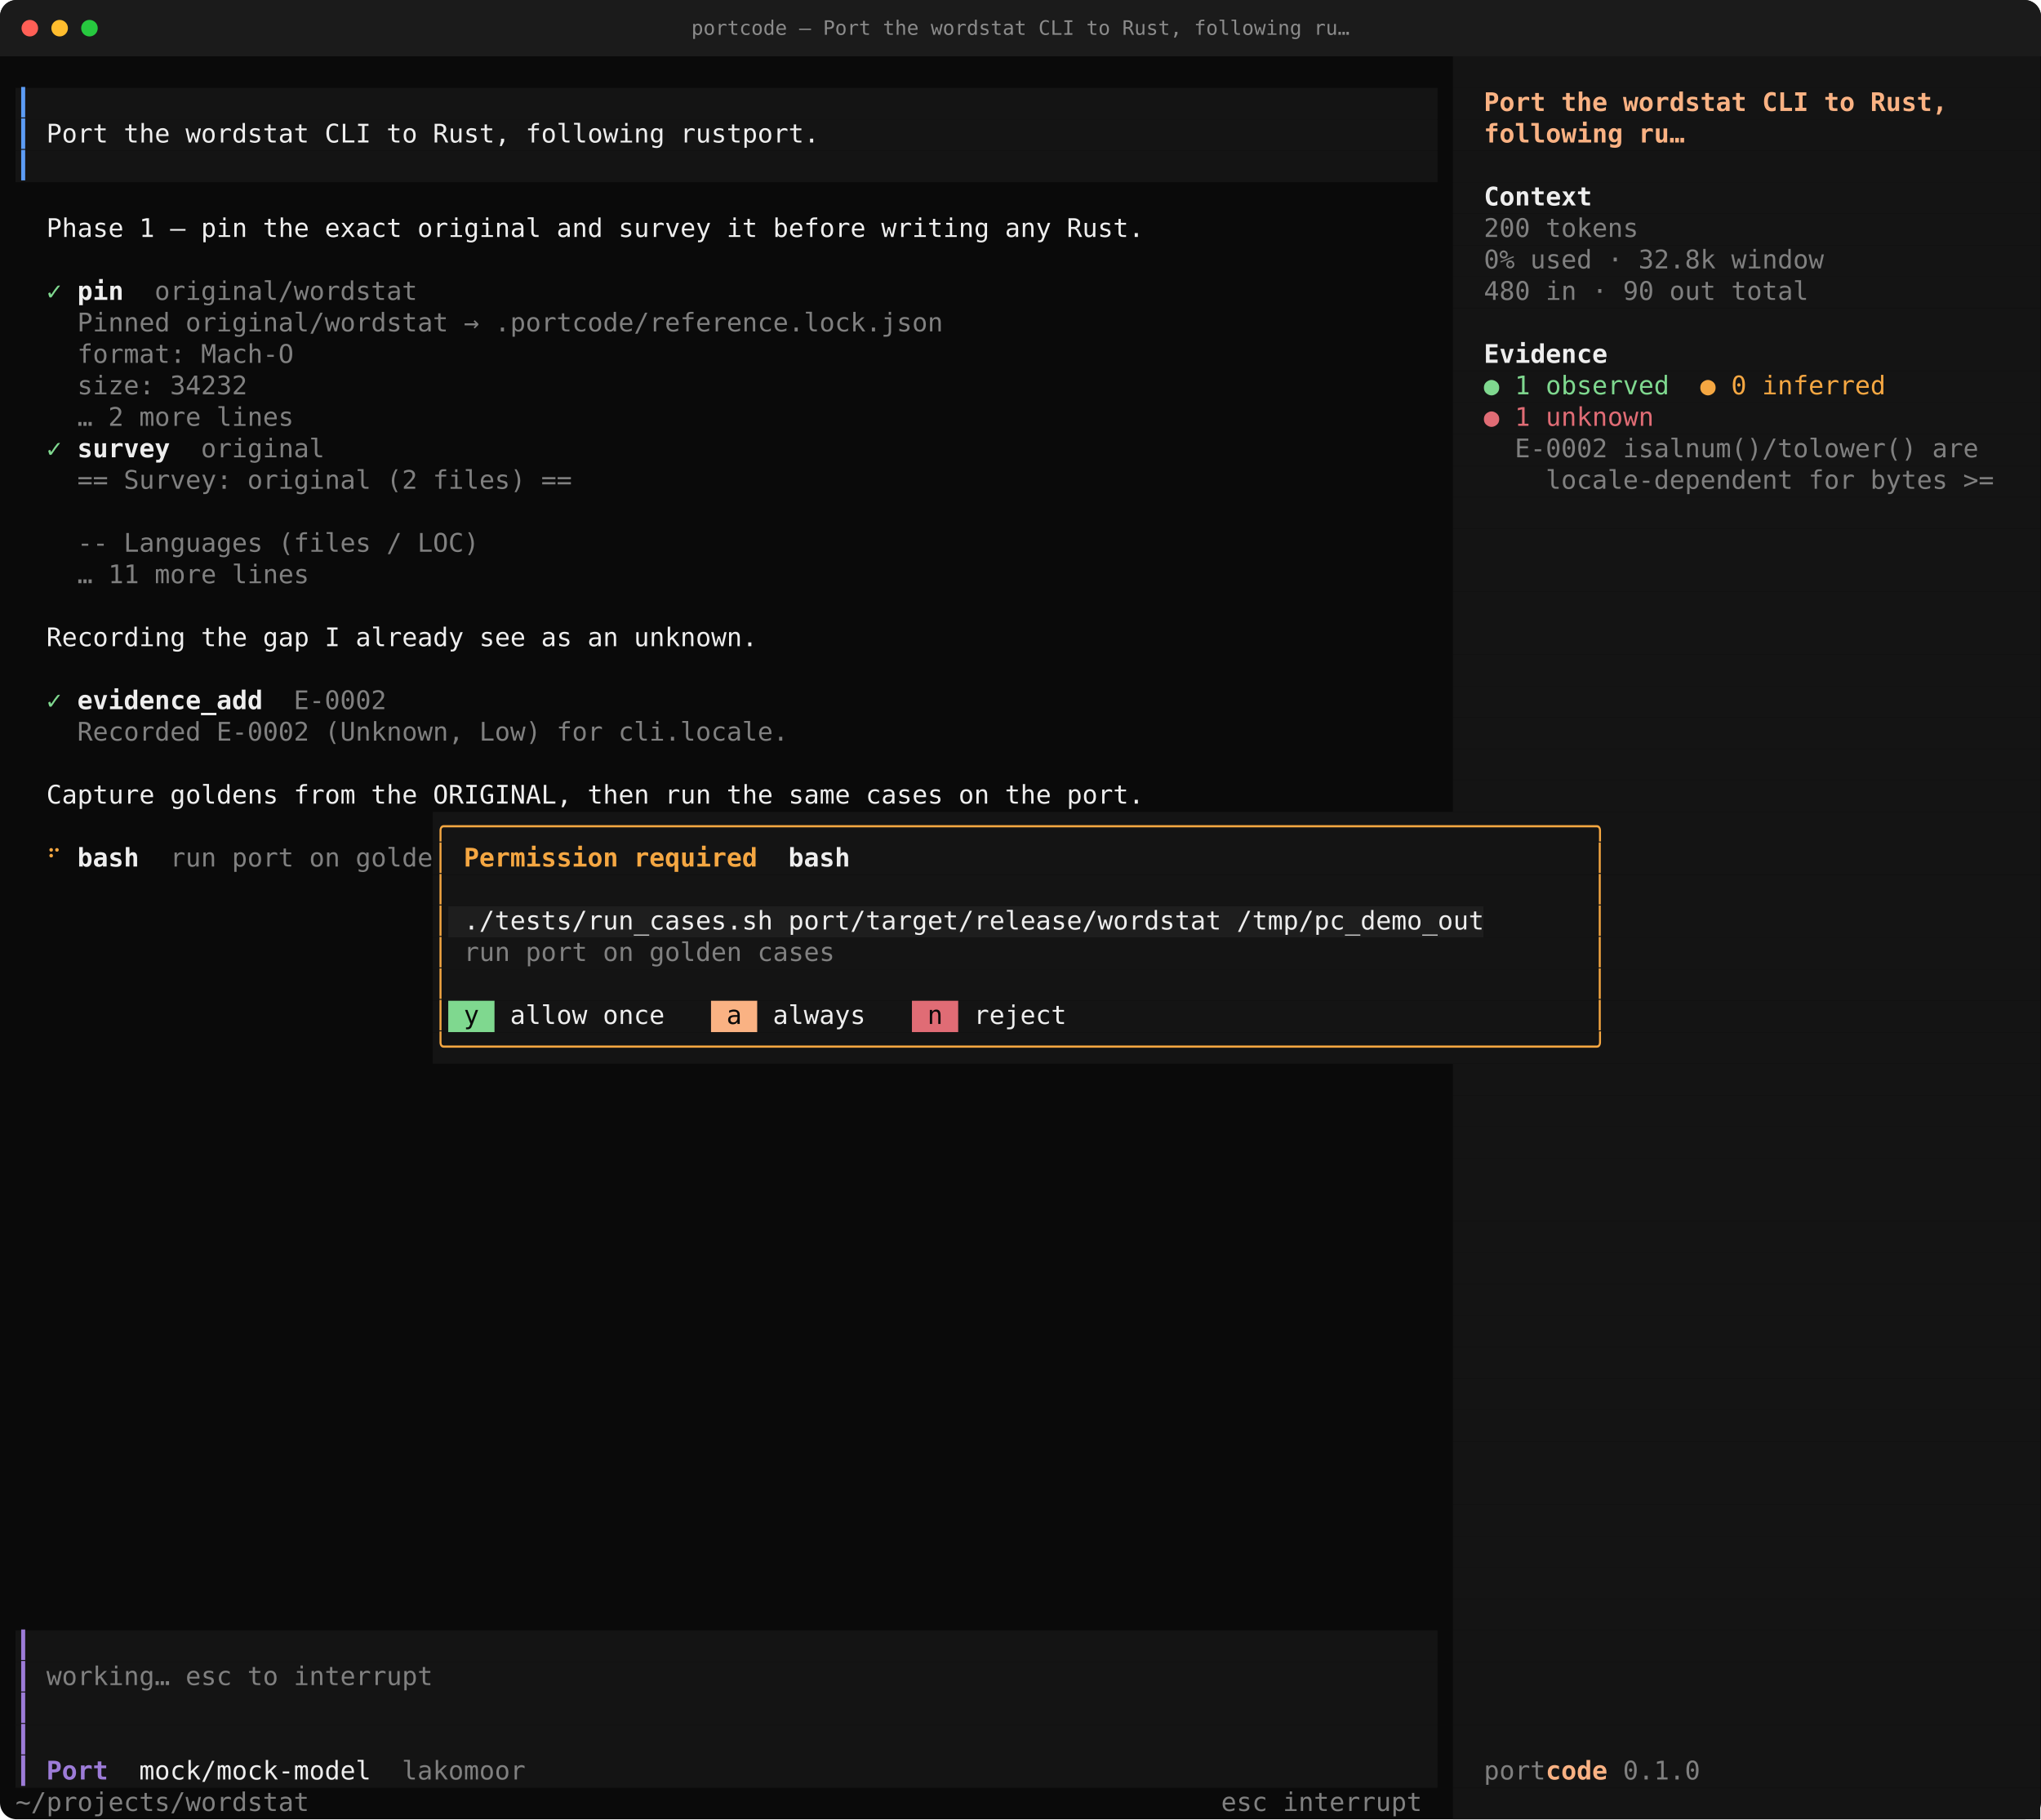
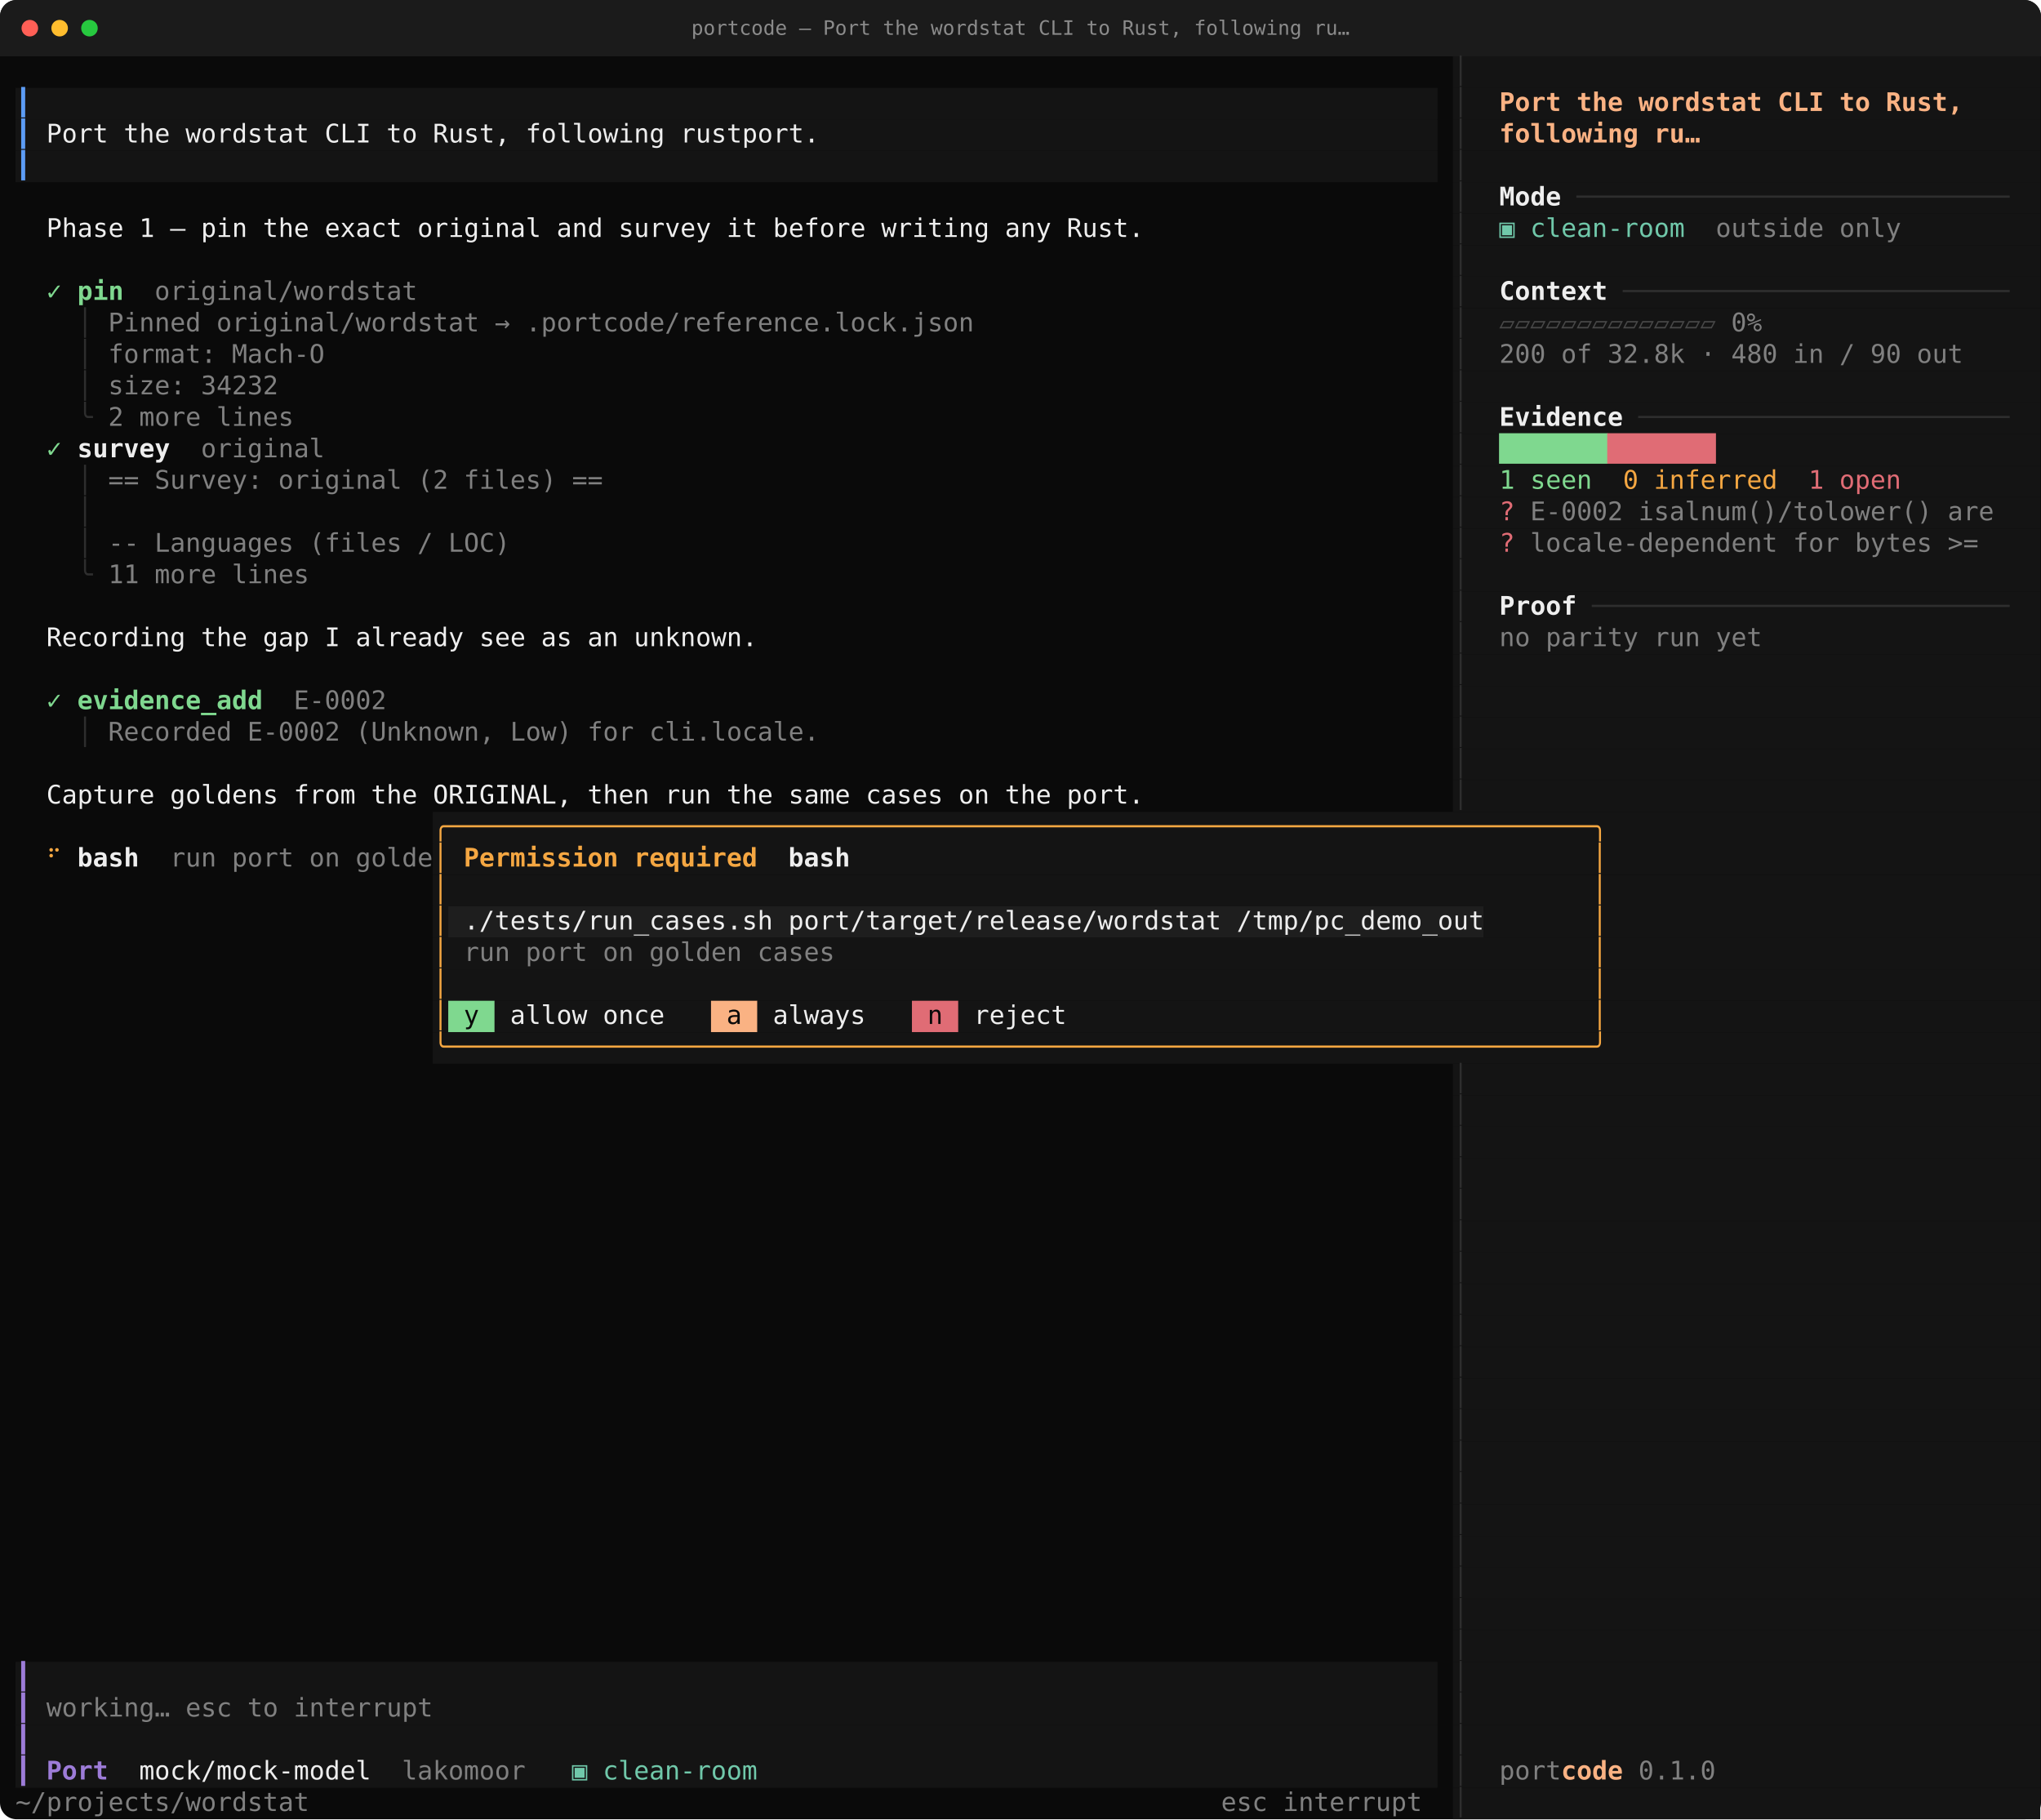
<svg xmlns="http://www.w3.org/2000/svg" width="1232" height="1098" viewBox="0 0 1232 1098" role="img" aria-label="portcode — Port the wordstat CLI to Rust, following ru…">
  <rect width="1232" height="1098" rx="10" fill="#0a0a0a" />
  <rect width="1232" height="34" rx="10" fill="#1b1b1b" />
  <rect y="24" width="1232" height="10" fill="#1b1b1b" />
  <circle cx="18" cy="17" r="5" fill="#ff5f56" />
  <circle cx="36" cy="17" r="5" fill="#ffbd2e" />
  <circle cx="54" cy="17" r="5" fill="#27c93f" />
  <text x="616" y="21" fill="#8b8b8b" font-family="ui-monospace,Menlo,monospace" font-size="12" text-anchor="middle">portcode — Port the wordstat CLI to Rust, following ru…</text>
  <rect x="877.02" y="34.00" width="354.54" height="19" fill="#141414" />
  <rect x="9.33" y="53.00" width="858.36" height="19" fill="#141414" />
  <rect x="877.02" y="53.00" width="354.54" height="19" fill="#141414" />
  <rect x="9.33" y="72.00" width="858.36" height="19" fill="#141414" />
  <rect x="877.02" y="72.00" width="354.54" height="19" fill="#141414" />
  <rect x="9.33" y="91.00" width="858.36" height="19" fill="#141414" />
  <rect x="877.02" y="91.00" width="354.54" height="19" fill="#141414" />
  <rect x="877.02" y="110.00" width="354.54" height="19" fill="#141414" />
  <rect x="877.02" y="129.00" width="354.54" height="19" fill="#141414" />
  <rect x="877.02" y="148.00" width="354.54" height="19" fill="#141414" />
  <rect x="877.02" y="167.00" width="354.54" height="19" fill="#141414" />
  <rect x="877.02" y="186.00" width="354.54" height="19" fill="#141414" />
  <rect x="877.02" y="205.00" width="354.54" height="19" fill="#141414" />
  <rect x="877.02" y="224.00" width="354.54" height="19" fill="#141414" />
  <rect x="877.02" y="243.00" width="354.54" height="19" fill="#141414" />
  <rect x="877.02" y="262.00" width="354.54" height="19" fill="#141414" />
  <rect x="877.02" y="281.00" width="354.54" height="19" fill="#141414" />
  <rect x="877.02" y="300.00" width="354.54" height="19" fill="#141414" />
  <rect x="877.02" y="319.00" width="354.54" height="19" fill="#141414" />
  <rect x="877.02" y="338.00" width="354.54" height="19" fill="#141414" />
  <rect x="877.02" y="357.00" width="354.54" height="19" fill="#141414" />
  <rect x="877.02" y="376.00" width="354.54" height="19" fill="#141414" />
  <rect x="877.02" y="395.00" width="354.54" height="19" fill="#141414" />
  <rect x="877.02" y="414.00" width="354.54" height="19" fill="#141414" />
  <rect x="877.02" y="433.00" width="354.54" height="19" fill="#141414" />
  <rect x="877.02" y="452.00" width="354.54" height="19" fill="#141414" />
  <rect x="877.02" y="471.00" width="354.54" height="19" fill="#141414" />
  <rect x="261.24" y="490.00" width="970.32" height="19" fill="#141414" />
  <rect x="261.24" y="509.00" width="970.32" height="19" fill="#141414" />
  <rect x="261.24" y="528.00" width="970.32" height="19" fill="#141414" />
  <rect x="261.24" y="547.00" width="9.33" height="19" fill="#141414" />
  <rect x="270.57" y="547.00" width="625.11" height="19" fill="#1e1e1e" />
  <rect x="895.68" y="547.00" width="335.88" height="19" fill="#141414" />
  <rect x="261.24" y="566.00" width="970.32" height="19" fill="#141414" />
  <rect x="261.24" y="585.00" width="970.32" height="19" fill="#141414" />
  <rect x="261.24" y="604.00" width="9.33" height="19" fill="#141414" />
  <rect x="270.57" y="604.00" width="27.99" height="19" fill="#7fd88f" />
  <rect x="298.56" y="604.00" width="130.62" height="19" fill="#141414" />
  <rect x="429.18" y="604.00" width="27.99" height="19" fill="#fab283" />
  <rect x="457.17" y="604.00" width="93.30" height="19" fill="#141414" />
  <rect x="550.47" y="604.00" width="27.99" height="19" fill="#e06c75" />
  <rect x="578.46" y="604.00" width="653.10" height="19" fill="#141414" />
  <rect x="261.24" y="623.00" width="970.32" height="19" fill="#141414" />
  <rect x="877.02" y="642.00" width="354.54" height="19" fill="#141414" />
  <rect x="877.02" y="661.00" width="354.54" height="19" fill="#141414" />
  <rect x="877.02" y="680.00" width="354.54" height="19" fill="#141414" />
  <rect x="877.02" y="699.00" width="354.54" height="19" fill="#141414" />
  <rect x="877.02" y="718.00" width="354.54" height="19" fill="#141414" />
  <rect x="877.02" y="737.00" width="354.54" height="19" fill="#141414" />
  <rect x="877.02" y="756.00" width="354.54" height="19" fill="#141414" />
  <rect x="877.02" y="775.00" width="354.54" height="19" fill="#141414" />
  <rect x="877.02" y="794.00" width="354.54" height="19" fill="#141414" />
  <rect x="877.02" y="813.00" width="354.54" height="19" fill="#141414" />
  <rect x="877.02" y="832.00" width="354.54" height="19" fill="#141414" />
  <rect x="877.02" y="851.00" width="354.54" height="19" fill="#141414" />
  <rect x="877.02" y="870.00" width="354.54" height="19" fill="#141414" />
  <rect x="877.02" y="889.00" width="354.54" height="19" fill="#141414" />
  <rect x="877.02" y="908.00" width="354.54" height="19" fill="#141414" />
  <rect x="877.02" y="927.00" width="354.54" height="19" fill="#141414" />
  <rect x="877.02" y="946.00" width="354.54" height="19" fill="#141414" />
  <rect x="877.02" y="965.00" width="354.54" height="19" fill="#141414" />
-   <rect x="9.33" y="984.00" width="858.36" height="19" fill="#141414" />
  <rect x="877.02" y="984.00" width="354.54" height="19" fill="#141414" />
  <rect x="9.33" y="1003.00" width="858.36" height="19" fill="#141414" />
  <rect x="877.02" y="1003.00" width="354.54" height="19" fill="#141414" />
  <rect x="9.33" y="1022.00" width="858.36" height="19" fill="#141414" />
  <rect x="877.02" y="1022.00" width="354.54" height="19" fill="#141414" />
  <rect x="9.33" y="1041.00" width="858.36" height="19" fill="#141414" />
  <rect x="877.02" y="1041.00" width="354.54" height="19" fill="#141414" />
  <rect x="9.33" y="1060.00" width="858.36" height="19" fill="#141414" />
  <rect x="877.02" y="1060.00" width="354.54" height="19" fill="#141414" />
  <rect x="877.02" y="1079.00" width="354.54" height="19" fill="#141414" />
  <g font-family="ui-monospace,SFMono-Regular,Menlo,Consolas,'DejaVu Sans Mono',monospace" font-size="15.5" xml:space="preserve">
+     <text x="877.02" y="48.00" fill="#2e2e2e" textLength="9.33" lengthAdjust="spacingAndGlyphs">│</text>
    <text x="9.33" y="67.00" fill="#5c9cf5" textLength="9.33" lengthAdjust="spacingAndGlyphs">┃</text>
-     <text x="895.68" y="67.00" fill="#fab283" textLength="279.90" lengthAdjust="spacingAndGlyphs" font-weight="700">Port the wordstat CLI to Rust,</text>
+     <text x="877.02" y="67.00" fill="#2e2e2e" textLength="9.33" lengthAdjust="spacingAndGlyphs">│</text>
+     <text x="905.01" y="67.00" fill="#fab283" textLength="279.90" lengthAdjust="spacingAndGlyphs" font-weight="700">Port the wordstat CLI to Rust,</text>
    <text x="9.33" y="86.00" fill="#5c9cf5" textLength="18.66" lengthAdjust="spacingAndGlyphs">┃ </text>
-     <text x="27.99" y="86.00" fill="#eeeeee" textLength="867.69" lengthAdjust="spacingAndGlyphs">Port the wordstat CLI to Rust, following rustport.                                           </text>
-     <text x="895.68" y="86.00" fill="#fab283" textLength="121.29" lengthAdjust="spacingAndGlyphs" font-weight="700">following ru…</text>
+     <text x="27.99" y="86.00" fill="#eeeeee" textLength="849.03" lengthAdjust="spacingAndGlyphs">Port the wordstat CLI to Rust, following rustport.                                         </text>
+     <text x="877.02" y="86.00" fill="#2e2e2e" textLength="9.33" lengthAdjust="spacingAndGlyphs">│</text>
+     <text x="905.01" y="86.00" fill="#fab283" textLength="121.29" lengthAdjust="spacingAndGlyphs" font-weight="700">following ru…</text>
    <text x="9.33" y="105.00" fill="#5c9cf5" textLength="9.33" lengthAdjust="spacingAndGlyphs">┃</text>
-     <text x="895.68" y="124.00" fill="#eeeeee" textLength="65.31" lengthAdjust="spacingAndGlyphs" font-weight="700">Context</text>
-     <text x="0.00" y="143.00" fill="#eeeeee" textLength="895.68" lengthAdjust="spacingAndGlyphs">   Phase 1 — pin the exact original and survey it before writing any Rust.                      </text>
-     <text x="895.68" y="143.00" fill="#808080" textLength="93.30" lengthAdjust="spacingAndGlyphs">200 tokens</text>
-     <text x="895.68" y="162.00" fill="#808080" textLength="205.26" lengthAdjust="spacingAndGlyphs">0% used · 32.8k window</text>
+     <text x="877.02" y="105.00" fill="#2e2e2e" textLength="9.33" lengthAdjust="spacingAndGlyphs">│</text>
+     <text x="877.02" y="124.00" fill="#2e2e2e" textLength="9.33" lengthAdjust="spacingAndGlyphs">│</text>
+     <text x="905.01" y="124.00" fill="#eeeeee" textLength="37.32" lengthAdjust="spacingAndGlyphs" font-weight="700">Mode</text>
+     <text x="942.33" y="124.00" fill="#2e2e2e" textLength="270.57" lengthAdjust="spacingAndGlyphs"> ────────────────────────────</text>
+     <text x="0.00" y="143.00" fill="#eeeeee" textLength="877.02" lengthAdjust="spacingAndGlyphs">   Phase 1 — pin the exact original and survey it before writing any Rust.                    </text>
+     <text x="877.02" y="143.00" fill="#2e2e2e" textLength="9.33" lengthAdjust="spacingAndGlyphs">│</text>
+     <text x="905.01" y="143.00" fill="#70c8aa" textLength="111.96" lengthAdjust="spacingAndGlyphs">▣ clean-room</text>
+     <text x="1016.97" y="143.00" fill="#808080" textLength="130.62" lengthAdjust="spacingAndGlyphs">  outside only</text>
+     <text x="877.02" y="162.00" fill="#2e2e2e" textLength="9.33" lengthAdjust="spacingAndGlyphs">│</text>
    <text x="27.99" y="181.00" fill="#7fd88f" textLength="18.66" lengthAdjust="spacingAndGlyphs">✓ </text>
-     <text x="46.65" y="181.00" fill="#eeeeee" textLength="27.99" lengthAdjust="spacingAndGlyphs" font-weight="700">pin</text>
+     <text x="46.65" y="181.00" fill="#7fd88f" textLength="27.99" lengthAdjust="spacingAndGlyphs" font-weight="700">pin</text>
    <text x="74.64" y="181.00" fill="#808080" textLength="177.27" lengthAdjust="spacingAndGlyphs">  original/wordstat</text>
-     <text x="895.68" y="181.00" fill="#808080" textLength="195.93" lengthAdjust="spacingAndGlyphs">480 in · 90 out total</text>
-     <text x="46.65" y="200.00" fill="#808080" textLength="522.48" lengthAdjust="spacingAndGlyphs">Pinned original/wordstat → .portcode/reference.lock.json</text>
-     <text x="46.65" y="219.00" fill="#808080" textLength="130.62" lengthAdjust="spacingAndGlyphs">format: Mach-O</text>
-     <text x="895.68" y="219.00" fill="#eeeeee" textLength="74.64" lengthAdjust="spacingAndGlyphs" font-weight="700">Evidence</text>
-     <text x="46.65" y="238.00" fill="#808080" textLength="102.63" lengthAdjust="spacingAndGlyphs">size: 34232</text>
-     <text x="895.68" y="238.00" fill="#7fd88f" textLength="130.62" lengthAdjust="spacingAndGlyphs">● 1 observed  </text>
-     <text x="1026.30" y="238.00" fill="#f5a742" textLength="111.96" lengthAdjust="spacingAndGlyphs">● 0 inferred</text>
-     <text x="46.65" y="257.00" fill="#808080" textLength="130.62" lengthAdjust="spacingAndGlyphs">… 2 more lines</text>
-     <text x="895.68" y="257.00" fill="#e06c75" textLength="102.63" lengthAdjust="spacingAndGlyphs">● 1 unknown</text>
+     <text x="877.02" y="181.00" fill="#2e2e2e" textLength="9.33" lengthAdjust="spacingAndGlyphs">│</text>
+     <text x="905.01" y="181.00" fill="#eeeeee" textLength="65.31" lengthAdjust="spacingAndGlyphs" font-weight="700">Context</text>
+     <text x="970.32" y="181.00" fill="#2e2e2e" textLength="242.58" lengthAdjust="spacingAndGlyphs"> ─────────────────────────</text>
+     <text x="46.65" y="200.00" fill="#2e2e2e" textLength="18.66" lengthAdjust="spacingAndGlyphs">│ </text>
+     <text x="65.31" y="200.00" fill="#808080" textLength="522.48" lengthAdjust="spacingAndGlyphs">Pinned original/wordstat → .portcode/reference.lock.json</text>
+     <text x="877.02" y="200.00" fill="#2e2e2e" textLength="9.33" lengthAdjust="spacingAndGlyphs">│</text>
+     <text x="905.01" y="200.00" fill="#484848" textLength="130.62" lengthAdjust="spacingAndGlyphs">▱▱▱▱▱▱▱▱▱▱▱▱▱▱</text>
+     <text x="1035.63" y="200.00" fill="#808080" textLength="27.99" lengthAdjust="spacingAndGlyphs"> 0%</text>
+     <text x="46.65" y="219.00" fill="#2e2e2e" textLength="18.66" lengthAdjust="spacingAndGlyphs">│ </text>
+     <text x="65.31" y="219.00" fill="#808080" textLength="130.62" lengthAdjust="spacingAndGlyphs">format: Mach-O</text>
+     <text x="877.02" y="219.00" fill="#2e2e2e" textLength="9.33" lengthAdjust="spacingAndGlyphs">│</text>
+     <text x="905.01" y="219.00" fill="#808080" textLength="279.90" lengthAdjust="spacingAndGlyphs">200 of 32.8k · 480 in / 90 out</text>
+     <text x="46.65" y="238.00" fill="#2e2e2e" textLength="18.66" lengthAdjust="spacingAndGlyphs">│ </text>
+     <text x="65.31" y="238.00" fill="#808080" textLength="102.63" lengthAdjust="spacingAndGlyphs">size: 34232</text>
+     <text x="877.02" y="238.00" fill="#2e2e2e" textLength="9.33" lengthAdjust="spacingAndGlyphs">│</text>
+     <text x="46.65" y="257.00" fill="#2e2e2e" textLength="18.66" lengthAdjust="spacingAndGlyphs">╰ </text>
+     <text x="65.31" y="257.00" fill="#808080" textLength="111.96" lengthAdjust="spacingAndGlyphs">2 more lines</text>
+     <text x="877.02" y="257.00" fill="#2e2e2e" textLength="9.33" lengthAdjust="spacingAndGlyphs">│</text>
+     <text x="905.01" y="257.00" fill="#eeeeee" textLength="74.64" lengthAdjust="spacingAndGlyphs" font-weight="700">Evidence</text>
+     <text x="979.65" y="257.00" fill="#2e2e2e" textLength="233.25" lengthAdjust="spacingAndGlyphs"> ────────────────────────</text>
    <text x="27.99" y="276.00" fill="#7fd88f" textLength="18.66" lengthAdjust="spacingAndGlyphs">✓ </text>
    <text x="46.65" y="276.00" fill="#eeeeee" textLength="55.98" lengthAdjust="spacingAndGlyphs" font-weight="700">survey</text>
    <text x="102.63" y="276.00" fill="#808080" textLength="93.30" lengthAdjust="spacingAndGlyphs">  original</text>
-     <text x="895.68" y="276.00" fill="#808080" textLength="298.56" lengthAdjust="spacingAndGlyphs">  E-0002 isalnum()/tolower() are</text>
-     <text x="46.65" y="295.00" fill="#808080" textLength="298.56" lengthAdjust="spacingAndGlyphs">== Survey: original (2 files) ==</text>
-     <text x="933.00" y="295.00" fill="#808080" textLength="270.57" lengthAdjust="spacingAndGlyphs">locale-dependent for bytes &gt;=</text>
-     <text x="46.65" y="333.00" fill="#808080" textLength="242.58" lengthAdjust="spacingAndGlyphs">-- Languages (files / LOC)</text>
-     <text x="46.65" y="352.00" fill="#808080" textLength="139.95" lengthAdjust="spacingAndGlyphs">… 11 more lines</text>
-     <text x="0.00" y="390.00" fill="#eeeeee" textLength="1231.56" lengthAdjust="spacingAndGlyphs">   Recording the gap I already see as an unknown.                                                                                   </text>
+     <text x="877.02" y="276.00" fill="#2e2e2e" textLength="9.33" lengthAdjust="spacingAndGlyphs">│</text>
+     <text x="905.01" y="276.00" fill="#7fd88f" textLength="65.31" lengthAdjust="spacingAndGlyphs">███████</text>
+     <text x="970.32" y="276.00" fill="#e06c75" textLength="65.31" lengthAdjust="spacingAndGlyphs">███████</text>
+     <text x="46.65" y="295.00" fill="#2e2e2e" textLength="18.66" lengthAdjust="spacingAndGlyphs">│ </text>
+     <text x="65.31" y="295.00" fill="#808080" textLength="298.56" lengthAdjust="spacingAndGlyphs">== Survey: original (2 files) ==</text>
+     <text x="877.02" y="295.00" fill="#2e2e2e" textLength="9.33" lengthAdjust="spacingAndGlyphs">│</text>
+     <text x="905.01" y="295.00" fill="#7fd88f" textLength="74.64" lengthAdjust="spacingAndGlyphs">1 seen  </text>
+     <text x="979.65" y="295.00" fill="#f5a742" textLength="111.96" lengthAdjust="spacingAndGlyphs">0 inferred  </text>
+     <text x="1091.61" y="295.00" fill="#e06c75" textLength="55.98" lengthAdjust="spacingAndGlyphs">1 open</text>
+     <text x="46.65" y="314.00" fill="#2e2e2e" textLength="18.66" lengthAdjust="spacingAndGlyphs">│ </text>
+     <text x="877.02" y="314.00" fill="#2e2e2e" textLength="9.33" lengthAdjust="spacingAndGlyphs">│</text>
+     <text x="905.01" y="314.00" fill="#e06c75" textLength="18.66" lengthAdjust="spacingAndGlyphs">? </text>
+     <text x="923.67" y="314.00" fill="#808080" textLength="279.90" lengthAdjust="spacingAndGlyphs">E-0002 isalnum()/tolower() are</text>
+     <text x="46.65" y="333.00" fill="#2e2e2e" textLength="18.66" lengthAdjust="spacingAndGlyphs">│ </text>
+     <text x="65.31" y="333.00" fill="#808080" textLength="242.58" lengthAdjust="spacingAndGlyphs">-- Languages (files / LOC)</text>
+     <text x="877.02" y="333.00" fill="#2e2e2e" textLength="9.33" lengthAdjust="spacingAndGlyphs">│</text>
+     <text x="905.01" y="333.00" fill="#e06c75" textLength="18.66" lengthAdjust="spacingAndGlyphs">? </text>
+     <text x="923.67" y="333.00" fill="#808080" textLength="270.57" lengthAdjust="spacingAndGlyphs">locale-dependent for bytes &gt;=</text>
+     <text x="46.65" y="352.00" fill="#2e2e2e" textLength="18.66" lengthAdjust="spacingAndGlyphs">╰ </text>
+     <text x="65.31" y="352.00" fill="#808080" textLength="121.29" lengthAdjust="spacingAndGlyphs">11 more lines</text>
+     <text x="877.02" y="352.00" fill="#2e2e2e" textLength="9.33" lengthAdjust="spacingAndGlyphs">│</text>
+     <text x="877.02" y="371.00" fill="#2e2e2e" textLength="9.33" lengthAdjust="spacingAndGlyphs">│</text>
+     <text x="905.01" y="371.00" fill="#eeeeee" textLength="46.65" lengthAdjust="spacingAndGlyphs" font-weight="700">Proof</text>
+     <text x="951.66" y="371.00" fill="#2e2e2e" textLength="261.24" lengthAdjust="spacingAndGlyphs"> ───────────────────────────</text>
+     <text x="0.00" y="390.00" fill="#eeeeee" textLength="877.02" lengthAdjust="spacingAndGlyphs">   Recording the gap I already see as an unknown.                                             </text>
+     <text x="877.02" y="390.00" fill="#2e2e2e" textLength="9.33" lengthAdjust="spacingAndGlyphs">│</text>
+     <text x="905.01" y="390.00" fill="#808080" textLength="158.61" lengthAdjust="spacingAndGlyphs">no parity run yet</text>
+     <text x="877.02" y="409.00" fill="#2e2e2e" textLength="9.33" lengthAdjust="spacingAndGlyphs">│</text>
    <text x="27.99" y="428.00" fill="#7fd88f" textLength="18.66" lengthAdjust="spacingAndGlyphs">✓ </text>
-     <text x="46.65" y="428.00" fill="#eeeeee" textLength="111.96" lengthAdjust="spacingAndGlyphs" font-weight="700">evidence_add</text>
+     <text x="46.65" y="428.00" fill="#7fd88f" textLength="111.96" lengthAdjust="spacingAndGlyphs" font-weight="700">evidence_add</text>
    <text x="158.61" y="428.00" fill="#808080" textLength="74.64" lengthAdjust="spacingAndGlyphs">  E-0002</text>
-     <text x="46.65" y="447.00" fill="#808080" textLength="429.18" lengthAdjust="spacingAndGlyphs">Recorded E-0002 (Unknown, Low) for cli.locale.</text>
-     <text x="0.00" y="485.00" fill="#eeeeee" textLength="1231.56" lengthAdjust="spacingAndGlyphs">   Capture goldens from the ORIGINAL, then run the same cases on the port.                                                          </text>
+     <text x="877.02" y="428.00" fill="#2e2e2e" textLength="9.33" lengthAdjust="spacingAndGlyphs">│</text>
+     <text x="46.65" y="447.00" fill="#2e2e2e" textLength="18.66" lengthAdjust="spacingAndGlyphs">│ </text>
+     <text x="65.31" y="447.00" fill="#808080" textLength="429.18" lengthAdjust="spacingAndGlyphs">Recorded E-0002 (Unknown, Low) for cli.locale.</text>
+     <text x="877.02" y="447.00" fill="#2e2e2e" textLength="9.33" lengthAdjust="spacingAndGlyphs">│</text>
+     <text x="877.02" y="466.00" fill="#2e2e2e" textLength="9.33" lengthAdjust="spacingAndGlyphs">│</text>
+     <text x="0.00" y="485.00" fill="#eeeeee" textLength="877.02" lengthAdjust="spacingAndGlyphs">   Capture goldens from the ORIGINAL, then run the same cases on the port.                    </text>
+     <text x="877.02" y="485.00" fill="#2e2e2e" textLength="9.33" lengthAdjust="spacingAndGlyphs">│</text>
    <text x="261.24" y="504.00" fill="#f5a742" textLength="709.08" lengthAdjust="spacingAndGlyphs">╭──────────────────────────────────────────────────────────────────────────╮</text>
    <text x="27.99" y="523.00" fill="#f5a742" textLength="18.66" lengthAdjust="spacingAndGlyphs">⠋ </text>
    <text x="46.65" y="523.00" fill="#eeeeee" textLength="37.32" lengthAdjust="spacingAndGlyphs" font-weight="700">bash</text>
    <text x="83.97" y="523.00" fill="#808080" textLength="177.27" lengthAdjust="spacingAndGlyphs">  run port on golde</text>
    <text x="261.24" y="523.00" fill="#f5a742" textLength="9.33" lengthAdjust="spacingAndGlyphs">│</text>
    <text x="270.57" y="523.00" fill="#f5a742" textLength="195.93" lengthAdjust="spacingAndGlyphs" font-weight="700"> Permission required </text>
    <text x="466.50" y="523.00" fill="#eeeeee" textLength="46.65" lengthAdjust="spacingAndGlyphs" font-weight="700"> bash</text>
    <text x="960.99" y="523.00" fill="#f5a742" textLength="9.33" lengthAdjust="spacingAndGlyphs">│</text>
    <text x="261.24" y="542.00" fill="#f5a742" textLength="9.33" lengthAdjust="spacingAndGlyphs">│</text>
    <text x="960.99" y="542.00" fill="#f5a742" textLength="9.33" lengthAdjust="spacingAndGlyphs">│</text>
    <text x="261.24" y="561.00" fill="#f5a742" textLength="9.33" lengthAdjust="spacingAndGlyphs">│</text>
    <text x="270.57" y="561.00" fill="#eeeeee" textLength="690.42" lengthAdjust="spacingAndGlyphs"> ./tests/run_cases.sh port/target/release/wordstat /tmp/pc_demo_out       </text>
    <text x="960.99" y="561.00" fill="#f5a742" textLength="9.33" lengthAdjust="spacingAndGlyphs">│</text>
    <text x="261.24" y="580.00" fill="#f5a742" textLength="9.33" lengthAdjust="spacingAndGlyphs">│</text>
    <text x="270.57" y="580.00" fill="#808080" textLength="233.25" lengthAdjust="spacingAndGlyphs"> run port on golden cases</text>
    <text x="960.99" y="580.00" fill="#f5a742" textLength="9.33" lengthAdjust="spacingAndGlyphs">│</text>
    <text x="261.24" y="599.00" fill="#f5a742" textLength="9.33" lengthAdjust="spacingAndGlyphs">│</text>
    <text x="960.99" y="599.00" fill="#f5a742" textLength="9.33" lengthAdjust="spacingAndGlyphs">│</text>
    <text x="261.24" y="618.00" fill="#f5a742" textLength="9.33" lengthAdjust="spacingAndGlyphs">│</text>
    <text x="270.57" y="618.00" fill="#0a0a0a" textLength="27.99" lengthAdjust="spacingAndGlyphs"> y </text>
    <text x="298.56" y="618.00" fill="#eeeeee" textLength="130.62" lengthAdjust="spacingAndGlyphs"> allow once   </text>
    <text x="429.18" y="618.00" fill="#0a0a0a" textLength="27.99" lengthAdjust="spacingAndGlyphs"> a </text>
    <text x="457.17" y="618.00" fill="#eeeeee" textLength="93.30" lengthAdjust="spacingAndGlyphs"> always   </text>
    <text x="550.47" y="618.00" fill="#0a0a0a" textLength="27.99" lengthAdjust="spacingAndGlyphs"> n </text>
    <text x="578.46" y="618.00" fill="#eeeeee" textLength="382.53" lengthAdjust="spacingAndGlyphs"> reject                                  </text>
    <text x="960.99" y="618.00" fill="#f5a742" textLength="9.33" lengthAdjust="spacingAndGlyphs">│</text>
    <text x="261.24" y="637.00" fill="#f5a742" textLength="709.08" lengthAdjust="spacingAndGlyphs">╰──────────────────────────────────────────────────────────────────────────╯</text>
-     <text x="9.33" y="998.00" fill="#9d7cd8" textLength="9.33" lengthAdjust="spacingAndGlyphs">┃</text>
+     <text x="877.02" y="656.00" fill="#2e2e2e" textLength="9.33" lengthAdjust="spacingAndGlyphs">│</text>
+     <text x="877.02" y="675.00" fill="#2e2e2e" textLength="9.33" lengthAdjust="spacingAndGlyphs">│</text>
+     <text x="877.02" y="694.00" fill="#2e2e2e" textLength="9.33" lengthAdjust="spacingAndGlyphs">│</text>
+     <text x="877.02" y="713.00" fill="#2e2e2e" textLength="9.33" lengthAdjust="spacingAndGlyphs">│</text>
+     <text x="877.02" y="732.00" fill="#2e2e2e" textLength="9.33" lengthAdjust="spacingAndGlyphs">│</text>
+     <text x="877.02" y="751.00" fill="#2e2e2e" textLength="9.33" lengthAdjust="spacingAndGlyphs">│</text>
+     <text x="877.02" y="770.00" fill="#2e2e2e" textLength="9.33" lengthAdjust="spacingAndGlyphs">│</text>
+     <text x="877.02" y="789.00" fill="#2e2e2e" textLength="9.33" lengthAdjust="spacingAndGlyphs">│</text>
+     <text x="877.02" y="808.00" fill="#2e2e2e" textLength="9.33" lengthAdjust="spacingAndGlyphs">│</text>
+     <text x="877.02" y="827.00" fill="#2e2e2e" textLength="9.33" lengthAdjust="spacingAndGlyphs">│</text>
+     <text x="877.02" y="846.00" fill="#2e2e2e" textLength="9.33" lengthAdjust="spacingAndGlyphs">│</text>
+     <text x="877.02" y="865.00" fill="#2e2e2e" textLength="9.33" lengthAdjust="spacingAndGlyphs">│</text>
+     <text x="877.02" y="884.00" fill="#2e2e2e" textLength="9.33" lengthAdjust="spacingAndGlyphs">│</text>
+     <text x="877.02" y="903.00" fill="#2e2e2e" textLength="9.33" lengthAdjust="spacingAndGlyphs">│</text>
+     <text x="877.02" y="922.00" fill="#2e2e2e" textLength="9.33" lengthAdjust="spacingAndGlyphs">│</text>
+     <text x="877.02" y="941.00" fill="#2e2e2e" textLength="9.33" lengthAdjust="spacingAndGlyphs">│</text>
+     <text x="877.02" y="960.00" fill="#2e2e2e" textLength="9.33" lengthAdjust="spacingAndGlyphs">│</text>
+     <text x="877.02" y="979.00" fill="#2e2e2e" textLength="9.33" lengthAdjust="spacingAndGlyphs">│</text>
+     <text x="877.02" y="998.00" fill="#2e2e2e" textLength="9.33" lengthAdjust="spacingAndGlyphs">│</text>
    <text x="9.33" y="1017.00" fill="#9d7cd8" textLength="9.33" lengthAdjust="spacingAndGlyphs">┃</text>
-     <text x="18.66" y="1017.00" fill="#808080" textLength="242.58" lengthAdjust="spacingAndGlyphs"> working… esc to interrupt</text>
+     <text x="877.02" y="1017.00" fill="#2e2e2e" textLength="9.33" lengthAdjust="spacingAndGlyphs">│</text>
    <text x="9.33" y="1036.00" fill="#9d7cd8" textLength="9.33" lengthAdjust="spacingAndGlyphs">┃</text>
+     <text x="18.66" y="1036.00" fill="#808080" textLength="242.58" lengthAdjust="spacingAndGlyphs"> working… esc to interrupt</text>
+     <text x="877.02" y="1036.00" fill="#2e2e2e" textLength="9.33" lengthAdjust="spacingAndGlyphs">│</text>
    <text x="9.33" y="1055.00" fill="#9d7cd8" textLength="9.33" lengthAdjust="spacingAndGlyphs">┃</text>
+     <text x="877.02" y="1055.00" fill="#2e2e2e" textLength="9.33" lengthAdjust="spacingAndGlyphs">│</text>
    <text x="9.33" y="1074.00" fill="#9d7cd8" textLength="9.33" lengthAdjust="spacingAndGlyphs">┃</text>
    <text x="27.99" y="1074.00" fill="#9d7cd8" textLength="37.32" lengthAdjust="spacingAndGlyphs" font-weight="700">Port</text>
    <text x="65.31" y="1074.00" fill="#eeeeee" textLength="158.61" lengthAdjust="spacingAndGlyphs">  mock/mock-model</text>
    <text x="223.92" y="1074.00" fill="#808080" textLength="93.30" lengthAdjust="spacingAndGlyphs">  lakomoor</text>
-     <text x="895.68" y="1074.00" fill="#808080" textLength="37.32" lengthAdjust="spacingAndGlyphs">port</text>
-     <text x="933.00" y="1074.00" fill="#fab283" textLength="46.65" lengthAdjust="spacingAndGlyphs" font-weight="700">code </text>
-     <text x="979.65" y="1074.00" fill="#808080" textLength="46.65" lengthAdjust="spacingAndGlyphs">0.1.0</text>
+     <text x="345.21" y="1074.00" fill="#70c8aa" textLength="111.96" lengthAdjust="spacingAndGlyphs">▣ clean-room</text>
+     <text x="877.02" y="1074.00" fill="#2e2e2e" textLength="9.33" lengthAdjust="spacingAndGlyphs">│</text>
+     <text x="905.01" y="1074.00" fill="#808080" textLength="37.32" lengthAdjust="spacingAndGlyphs">port</text>
+     <text x="942.33" y="1074.00" fill="#fab283" textLength="46.65" lengthAdjust="spacingAndGlyphs" font-weight="700">code </text>
+     <text x="988.98" y="1074.00" fill="#808080" textLength="46.65" lengthAdjust="spacingAndGlyphs">0.1.0</text>
    <text x="0.00" y="1093.00" fill="#808080" textLength="186.60" lengthAdjust="spacingAndGlyphs"> ~/projects/wordstat</text>
    <text x="737.07" y="1093.00" fill="#808080" textLength="139.95" lengthAdjust="spacingAndGlyphs">esc interrupt  </text>
+     <text x="877.02" y="1093.00" fill="#2e2e2e" textLength="9.33" lengthAdjust="spacingAndGlyphs">│</text>
  </g>
</svg>
